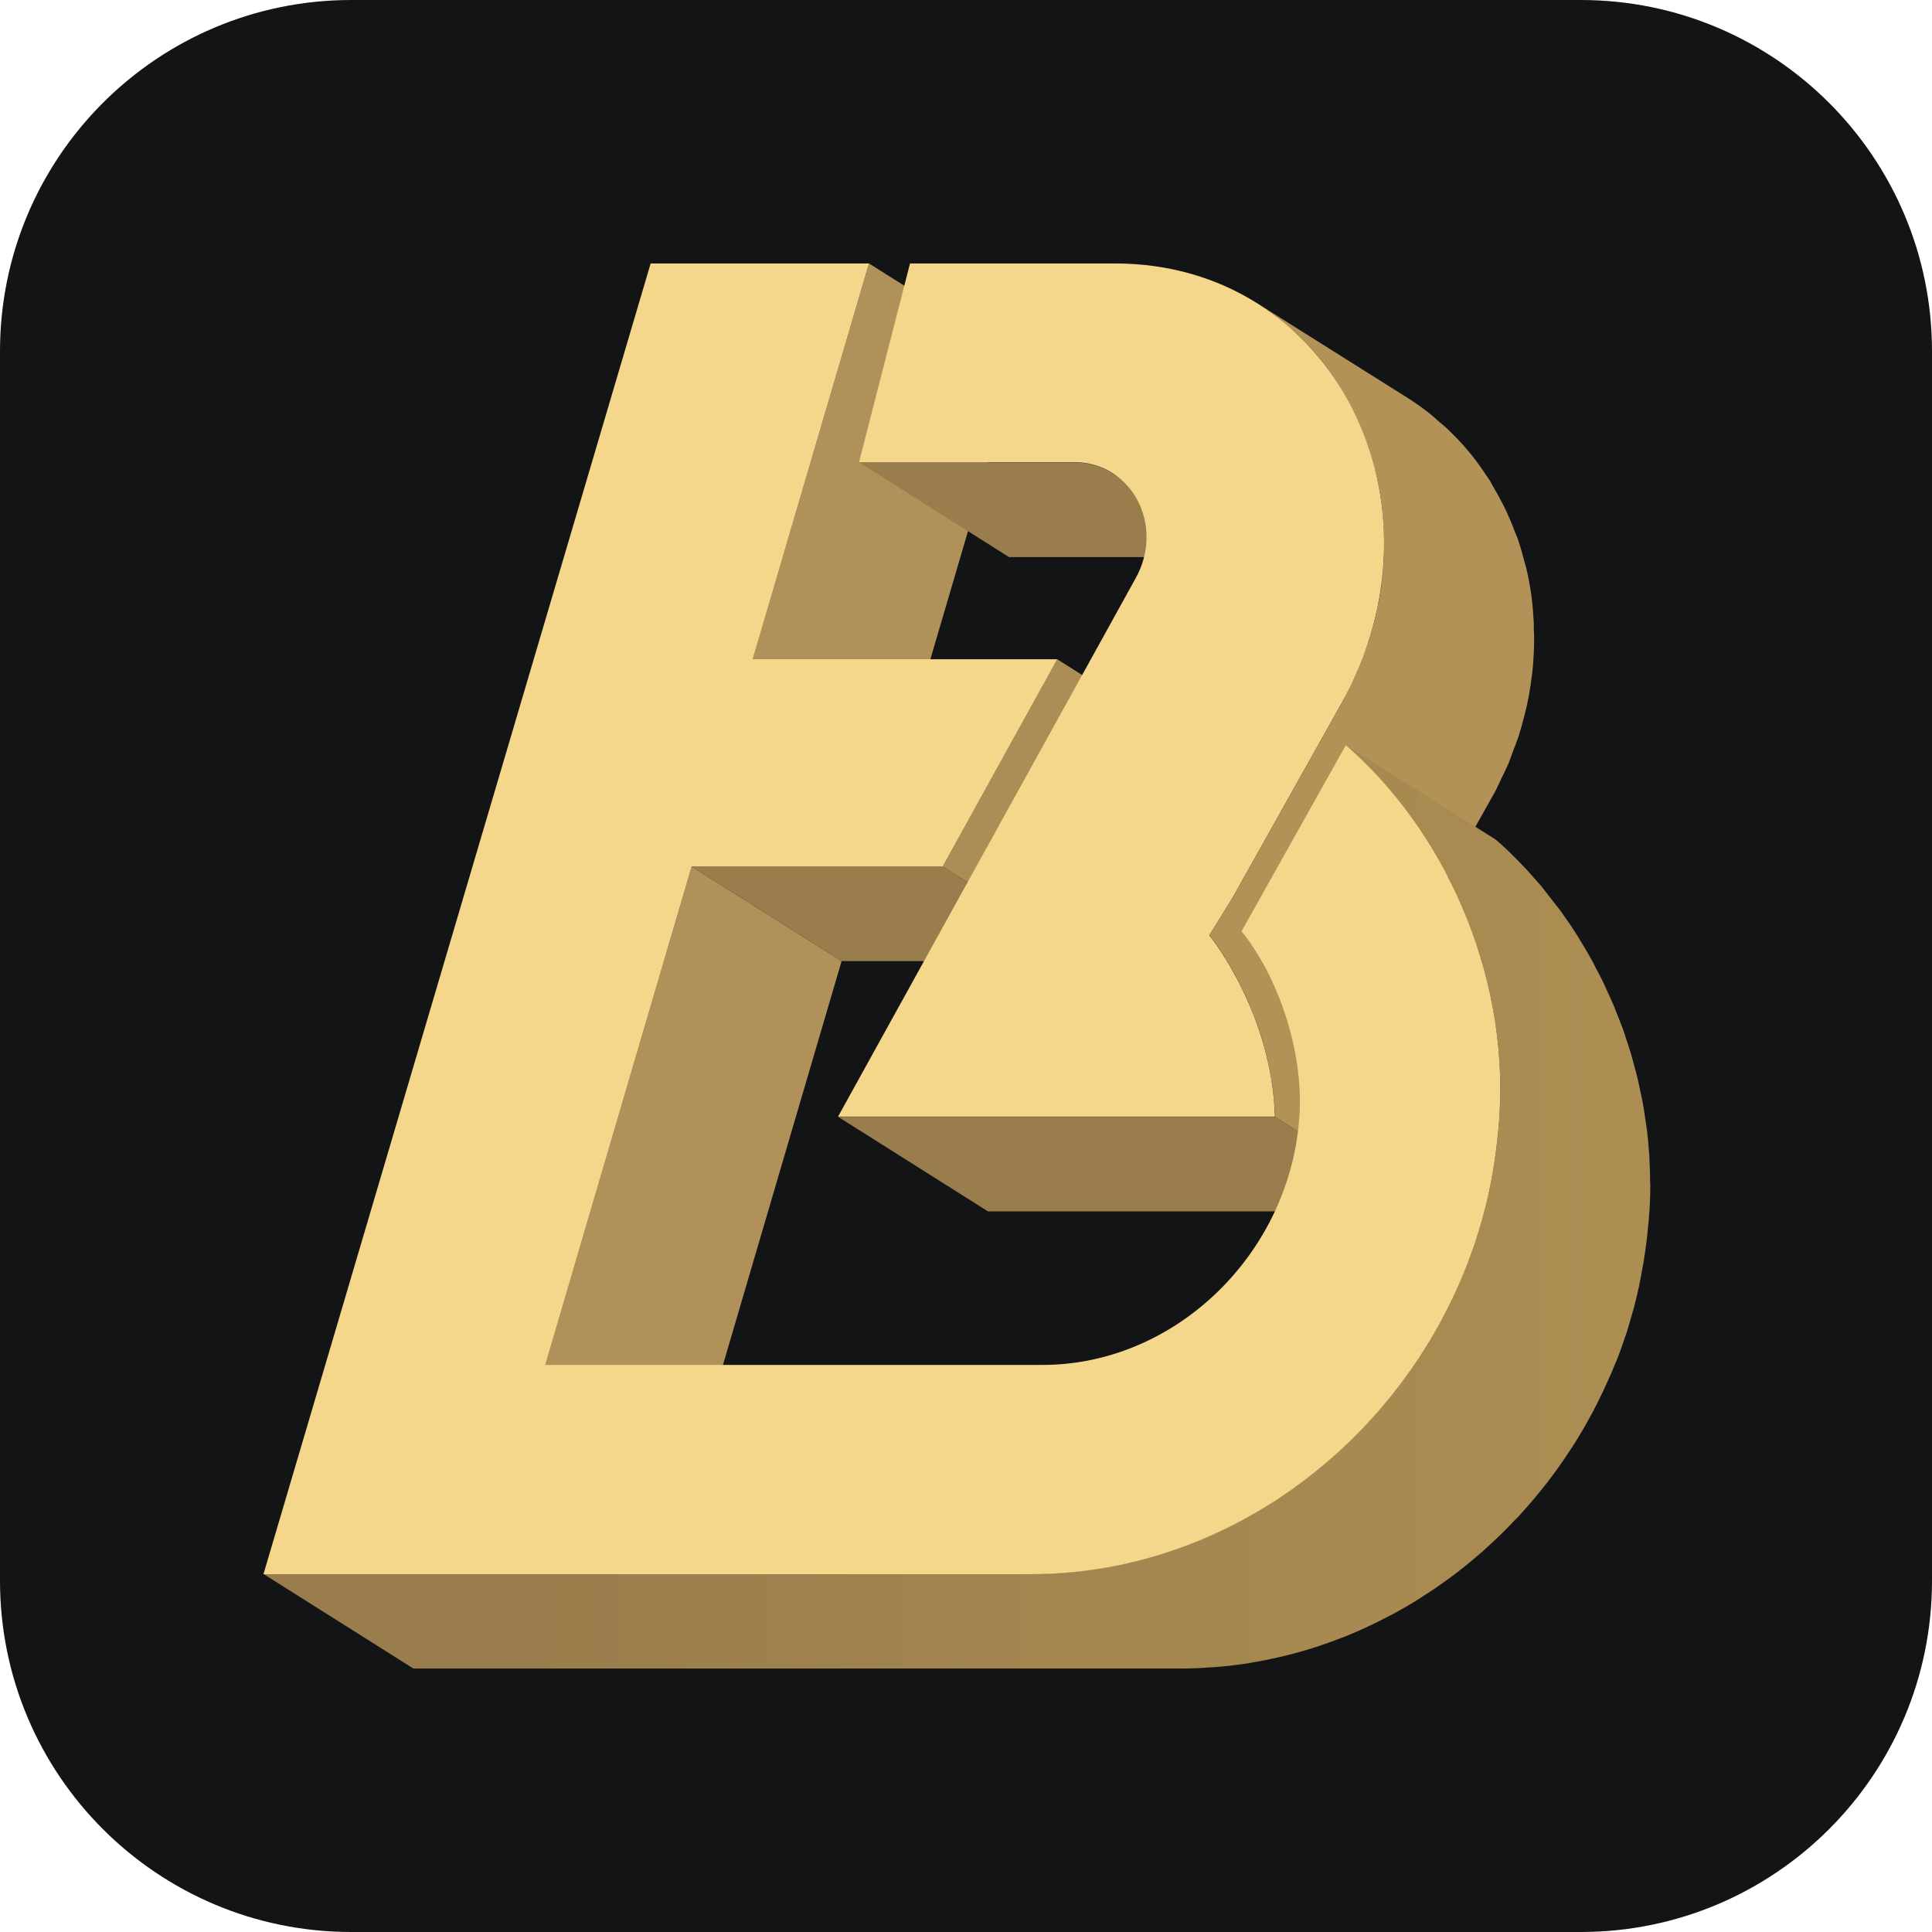
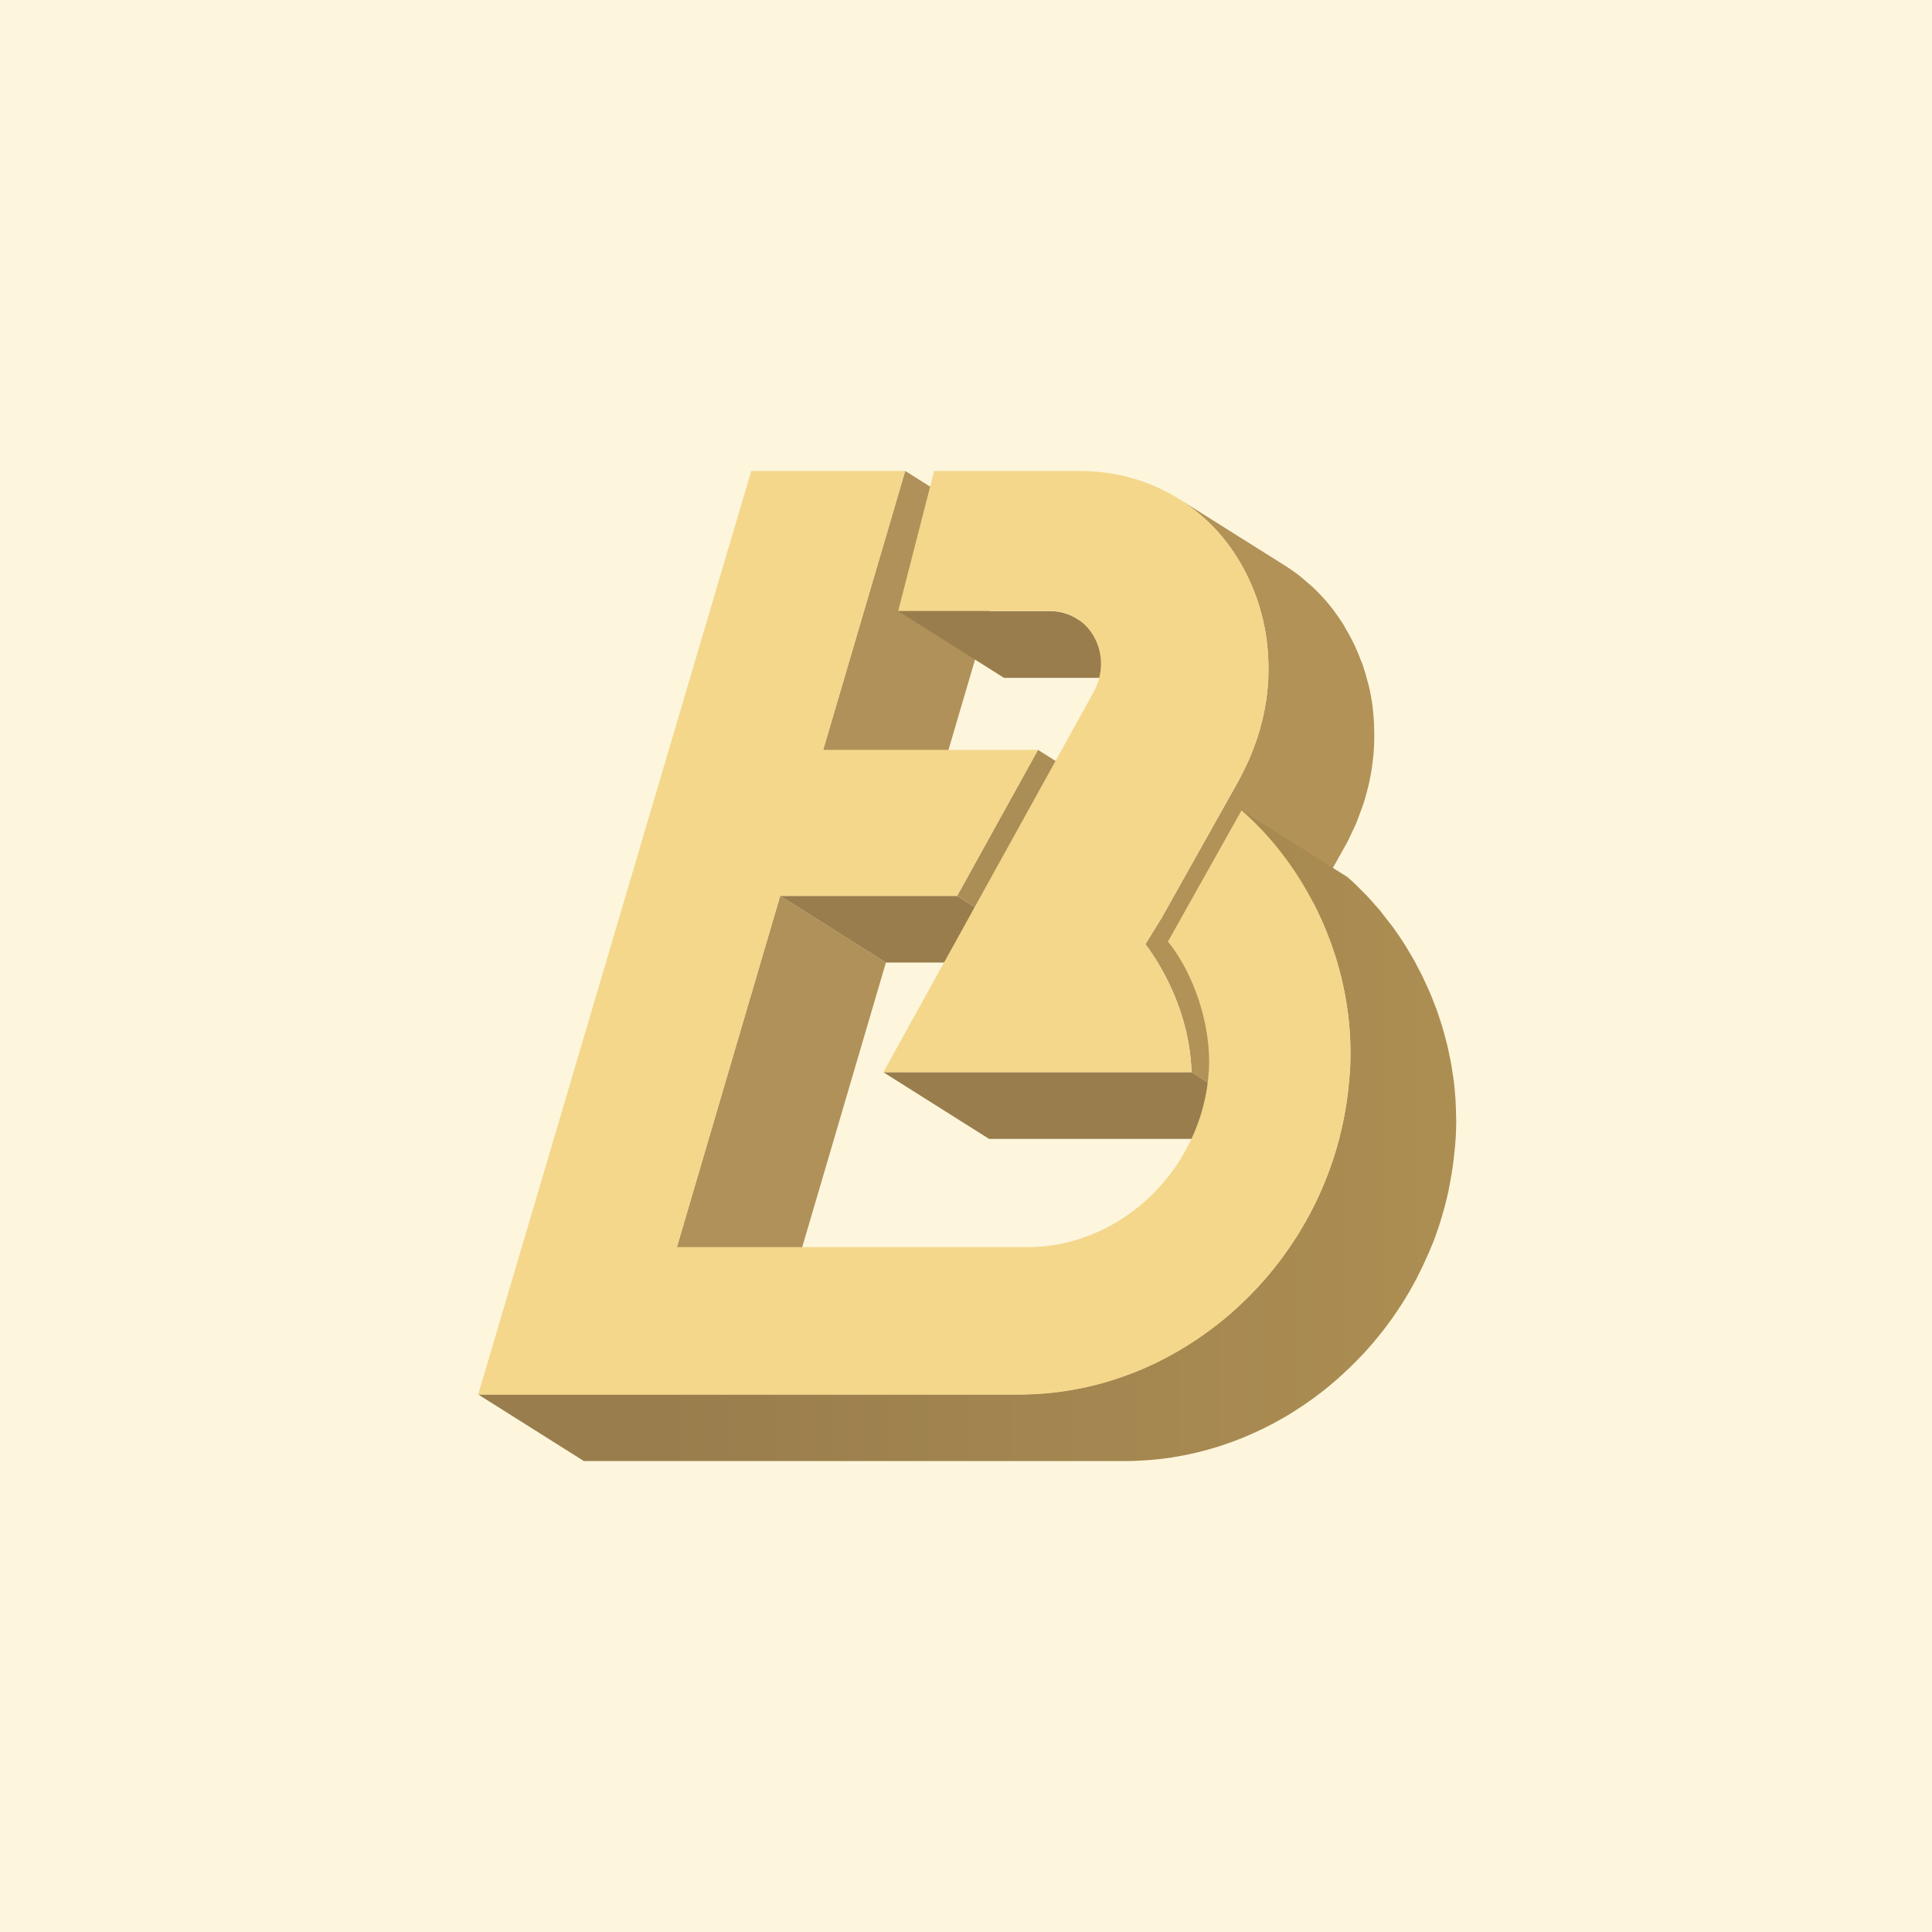
- <svg xmlns="http://www.w3.org/2000/svg" width="44px" height="44px" viewBox="0 0 44 44" version="1.1">
+ <svg xmlns="http://www.w3.org/2000/svg" width="1000px" height="1000px" viewBox="0 0 1000 1000" version="1.1">
  <defs>
    <linearGradient x1="0%" y1="50.03%" x2="99.991%" y2="50.03%" id="linearGradient-1">
      <stop stop-color="#997D4C" offset="18%" />
      <stop stop-color="#AA8C52" offset="91%" />
      <stop stop-color="#AC8E53" offset="98%" />
    </linearGradient>
  </defs>
-   <g id="页面-1" stroke="none" stroke-width="1" fill="none" fill-rule="evenodd">
-     <g id="BEVM-logo-">
-       <rect id="矩形" fill="#131415" x="0" y="0" width="44" height="44" rx="8" />
-       <g id="编组-23" transform="translate(6, 6)" fill-rule="nonzero">
-         <g id="编组">
-           <polygon id="路径" fill="#B0915A" points="13.791 0 17.205 2.154 14.555 11.168 11.141 9.014" />
-           <polygon id="路径" fill="#B0915A" points="9.753 13.734 13.167 15.888 9.832 27.239 6.417 25.085" />
-           <path d="M19.333,4.776 C19.071,4.613 18.769,4.528 18.462,4.53 L13.564,4.53 L16.979,6.687 L21.877,6.687 C22.186,6.683 22.49,6.767 22.752,6.931 L19.333,4.776 Z" id="路径" fill="#997D4C" />
-           <polygon id="路径" fill="#997D4C" points="15.467 13.734 18.88 15.888 13.167 15.888 9.753 13.734" />
-           <polygon id="路径" fill="#AB8E56" points="18.077 9.014 21.492 11.168 18.88 15.888 15.467 13.734" />
-           <path d="M28.931,8.189 C28.922,8.007 28.908,7.825 28.886,7.646 L28.886,7.63 C28.856,7.404 28.816,7.182 28.766,6.964 C28.752,6.905 28.733,6.849 28.718,6.79 C28.677,6.632 28.633,6.474 28.581,6.321 C28.574,6.301 28.57,6.281 28.563,6.261 C28.544,6.208 28.519,6.163 28.499,6.107 C28.445,5.963 28.387,5.82 28.324,5.683 C28.288,5.605 28.25,5.529 28.212,5.454 C28.145,5.325 28.076,5.198 28.001,5.074 C27.976,5.032 27.956,4.986 27.929,4.944 C27.903,4.903 27.868,4.854 27.837,4.809 L27.759,4.693 C27.661,4.549 27.553,4.407 27.44,4.273 L27.435,4.267 C27.297,4.103 27.15,3.946 26.995,3.798 L26.977,3.779 C26.91,3.715 26.837,3.659 26.767,3.598 C26.698,3.537 26.617,3.463 26.538,3.401 L26.517,3.384 C26.371,3.271 26.219,3.165 26.062,3.065 L22.64,0.912 C22.804,1.016 22.963,1.129 23.115,1.248 C23.196,1.311 23.27,1.38 23.347,1.445 C23.423,1.509 23.501,1.572 23.572,1.641 C23.727,1.79 23.874,1.946 24.012,2.11 C24.127,2.247 24.234,2.39 24.336,2.536 C24.364,2.574 24.389,2.614 24.416,2.653 C24.472,2.739 24.525,2.828 24.578,2.918 C24.653,3.041 24.723,3.168 24.789,3.298 C24.827,3.373 24.866,3.449 24.901,3.525 C24.966,3.664 25.023,3.807 25.078,3.95 C25.104,4.022 25.133,4.092 25.158,4.164 C25.211,4.318 25.256,4.475 25.295,4.635 C25.31,4.693 25.33,4.749 25.343,4.808 C25.395,5.027 25.435,5.249 25.463,5.473 C25.487,5.658 25.502,5.845 25.511,6.033 C25.511,6.067 25.511,6.102 25.516,6.137 C25.522,6.323 25.521,6.511 25.516,6.699 C25.516,6.733 25.516,6.767 25.51,6.803 C25.499,6.984 25.482,7.167 25.456,7.35 C25.456,7.37 25.456,7.392 25.448,7.413 C25.419,7.61 25.38,7.807 25.333,8.011 C25.326,8.045 25.318,8.077 25.309,8.11 C25.264,8.295 25.211,8.478 25.149,8.662 C25.115,8.761 25.074,8.866 25.035,8.968 C24.997,9.07 24.949,9.2 24.899,9.316 C24.86,9.406 24.814,9.495 24.771,9.585 C24.699,9.734 24.629,9.88 24.546,10.032 L22.076,14.439 L21.546,15.297 C21.551,15.297 21.563,15.318 21.576,15.336 L21.594,15.359 L21.639,15.42 C21.648,15.433 21.659,15.448 21.67,15.462 L21.728,15.547 L21.769,15.606 C21.791,15.639 21.815,15.676 21.839,15.715 L21.884,15.785 C21.933,15.863 21.982,15.95 22.041,16.045 C22.049,16.06 22.058,16.077 22.067,16.091 C22.115,16.176 22.165,16.268 22.214,16.365 C22.229,16.393 22.243,16.422 22.258,16.452 C22.316,16.568 22.375,16.691 22.433,16.822 C22.438,16.837 22.444,16.854 22.451,16.868 C22.502,16.986 22.549,17.111 22.599,17.241 C22.615,17.285 22.632,17.329 22.647,17.375 C22.669,17.435 22.689,17.497 22.709,17.559 C22.73,17.621 22.745,17.674 22.762,17.733 C22.779,17.792 22.798,17.862 22.816,17.929 C22.834,17.996 22.847,18.05 22.862,18.113 C22.877,18.176 22.893,18.25 22.906,18.32 C22.92,18.39 22.932,18.447 22.944,18.516 C22.955,18.586 22.966,18.661 22.977,18.734 C22.988,18.806 22.994,18.859 23,18.923 C23.019,19.091 23.034,19.262 23.039,19.438 L26.453,21.591 C26.449,21.415 26.434,21.244 26.415,21.076 C26.415,21.058 26.415,21.04 26.415,21.022 C26.409,20.976 26.401,20.932 26.395,20.886 C26.385,20.814 26.374,20.742 26.362,20.671 C26.35,20.6 26.338,20.541 26.325,20.474 C26.312,20.407 26.297,20.337 26.281,20.269 C26.265,20.201 26.25,20.145 26.235,20.085 C26.219,20.025 26.199,19.954 26.181,19.888 C26.162,19.822 26.146,19.77 26.127,19.713 C26.108,19.656 26.087,19.59 26.066,19.53 C26.058,19.507 26.05,19.481 26.043,19.458 C26.035,19.436 26.026,19.417 26.017,19.395 C25.97,19.266 25.919,19.141 25.869,19.023 C25.863,19.008 25.857,18.991 25.85,18.978 C25.793,18.846 25.735,18.723 25.677,18.607 L25.632,18.519 C25.583,18.421 25.534,18.331 25.486,18.246 L25.46,18.201 C25.404,18.102 25.352,18.018 25.302,17.938 L25.289,17.918 L25.259,17.87 L25.187,17.76 L25.146,17.7 C25.126,17.67 25.106,17.643 25.088,17.618 L25.057,17.574 L25.013,17.513 L24.995,17.491 L24.965,17.451 L25.494,16.594 L27.957,12.193 C27.989,12.135 28.021,12.077 28.055,12.02 C28.103,11.929 28.141,11.838 28.185,11.746 C28.23,11.655 28.274,11.567 28.313,11.478 C28.324,11.455 28.336,11.432 28.346,11.409 C28.385,11.316 28.415,11.223 28.45,11.129 C28.485,11.036 28.53,10.926 28.564,10.825 C28.57,10.804 28.58,10.784 28.586,10.764 C28.638,10.6 28.684,10.435 28.724,10.272 C28.732,10.24 28.74,10.207 28.747,10.174 C28.754,10.14 28.77,10.087 28.779,10.044 C28.812,9.888 28.84,9.731 28.863,9.576 C28.863,9.554 28.868,9.534 28.871,9.512 C28.888,9.391 28.903,9.271 28.913,9.151 C28.919,9.089 28.921,9.027 28.925,8.965 L28.931,8.861 C28.94,8.673 28.941,8.485 28.931,8.299 C28.931,8.26 28.931,8.224 28.931,8.189 Z" id="路径" fill="#B29257" />
-           <polygon id="路径" fill="#997D4C" points="23.035 19.434 26.45 21.588 16.5 21.588 13.086 19.434" />
-           <path d="M31.579,20.829 C31.579,20.686 31.573,20.542 31.564,20.399 C31.564,20.355 31.564,20.312 31.557,20.269 C31.546,20.102 31.532,19.935 31.512,19.77 C31.512,19.758 31.512,19.747 31.507,19.735 C31.495,19.636 31.479,19.538 31.464,19.44 C31.449,19.341 31.434,19.235 31.416,19.134 C31.397,19.033 31.377,18.937 31.356,18.846 C31.335,18.754 31.316,18.644 31.291,18.544 C31.267,18.444 31.241,18.355 31.216,18.261 C31.19,18.166 31.164,18.064 31.134,17.966 C31.105,17.867 31.074,17.78 31.043,17.687 C31.013,17.595 30.991,17.519 30.962,17.438 C30.957,17.425 30.951,17.413 30.947,17.4 C30.911,17.302 30.872,17.204 30.834,17.111 C30.797,17.019 30.766,16.932 30.727,16.845 C30.689,16.757 30.643,16.657 30.6,16.563 C30.557,16.47 30.522,16.39 30.48,16.305 C30.438,16.219 30.382,16.124 30.338,16.033 C30.294,15.943 30.252,15.865 30.206,15.784 C30.16,15.702 30.103,15.608 30.05,15.521 C29.997,15.435 29.966,15.377 29.922,15.307 C29.918,15.299 29.913,15.292 29.907,15.285 C29.792,15.102 29.671,14.925 29.546,14.752 C29.515,14.709 29.482,14.669 29.448,14.626 C29.349,14.497 29.251,14.371 29.153,14.248 C29.137,14.227 29.122,14.204 29.104,14.185 C29.061,14.134 29.016,14.086 28.972,14.035 C28.915,13.969 28.858,13.904 28.799,13.839 C28.74,13.773 28.665,13.697 28.597,13.628 C28.53,13.559 28.478,13.505 28.417,13.447 C28.399,13.43 28.382,13.411 28.365,13.394 C28.267,13.301 28.169,13.209 28.064,13.121 L24.649,10.967 C24.77,11.071 24.886,11.182 25.002,11.293 C25.063,11.352 25.123,11.414 25.181,11.474 C25.24,11.534 25.319,11.613 25.385,11.685 C25.452,11.757 25.5,11.814 25.557,11.882 C25.614,11.95 25.68,12.022 25.74,12.095 C25.84,12.218 25.938,12.344 26.034,12.473 C26.066,12.516 26.099,12.556 26.132,12.6 C26.256,12.773 26.376,12.95 26.493,13.132 C26.543,13.21 26.591,13.292 26.638,13.373 C26.685,13.453 26.742,13.543 26.791,13.63 C26.84,13.718 26.881,13.798 26.925,13.883 C26.969,13.967 27.023,14.061 27.065,14.152 C27.108,14.244 27.146,14.325 27.186,14.412 C27.226,14.498 27.272,14.597 27.314,14.691 C27.355,14.786 27.385,14.87 27.42,14.961 C27.456,15.051 27.497,15.15 27.532,15.247 C27.568,15.343 27.597,15.443 27.63,15.536 C27.664,15.628 27.694,15.72 27.722,15.813 C27.749,15.907 27.776,16.01 27.803,16.108 C27.829,16.207 27.856,16.297 27.878,16.392 C27.901,16.488 27.922,16.589 27.943,16.687 C27.965,16.786 27.985,16.884 28.003,16.982 C28.021,17.081 28.035,17.179 28.05,17.285 C28.065,17.391 28.082,17.482 28.094,17.58 C28.116,17.756 28.132,17.934 28.145,18.112 C28.145,18.156 28.145,18.201 28.152,18.244 C28.16,18.388 28.165,18.53 28.167,18.674 C28.167,18.726 28.167,18.778 28.167,18.83 C28.167,19.014 28.167,19.198 28.151,19.383 C28.137,19.615 28.114,19.845 28.087,20.071 C28.068,20.244 28.043,20.417 28.015,20.588 C28.006,20.645 27.993,20.702 27.983,20.759 C27.963,20.872 27.943,20.987 27.919,21.099 C27.908,21.152 27.894,21.204 27.881,21.258 C27.855,21.377 27.826,21.497 27.796,21.616 C27.778,21.682 27.759,21.747 27.74,21.813 C27.711,21.917 27.681,22.021 27.648,22.124 C27.623,22.202 27.597,22.28 27.57,22.357 C27.544,22.435 27.517,22.517 27.488,22.595 C27.46,22.674 27.429,22.751 27.399,22.828 C27.368,22.906 27.338,22.984 27.306,23.061 C27.288,23.104 27.269,23.145 27.251,23.187 C27.138,23.45 27.016,23.708 26.884,23.96 C26.869,23.988 26.854,24.014 26.839,24.041 C26.702,24.296 26.557,24.546 26.402,24.79 L26.365,24.844 C26.2,25.1 26.026,25.348 25.842,25.588 C25.832,25.602 25.82,25.616 25.809,25.63 C25.613,25.884 25.406,26.128 25.189,26.363 C25.152,26.404 25.114,26.443 25.077,26.482 C24.994,26.57 24.911,26.656 24.825,26.74 L24.679,26.882 C24.597,26.959 24.514,27.037 24.429,27.113 L24.288,27.239 C24.13,27.375 23.97,27.509 23.807,27.632 C23.801,27.637 23.795,27.64 23.79,27.645 C23.63,27.768 23.466,27.885 23.3,27.999 L23.166,28.088 C22.979,28.213 22.79,28.334 22.595,28.446 L22.571,28.46 C22.383,28.568 22.191,28.669 21.996,28.767 L21.861,28.834 C21.665,28.932 21.46,29.019 21.255,29.103 L21.157,29.14 C20.971,29.213 20.783,29.28 20.594,29.343 L20.466,29.385 C20.255,29.451 20.042,29.51 19.827,29.562 L19.691,29.594 C19.494,29.639 19.295,29.678 19.091,29.712 C19.06,29.712 19.03,29.724 18.999,29.727 C18.778,29.763 18.553,29.788 18.328,29.807 C18.277,29.812 18.225,29.816 18.172,29.819 C17.942,29.836 17.71,29.846 17.477,29.846 L0,29.846 L3.415,32 L20.889,32 C21.122,32 21.354,31.989 21.584,31.972 C21.637,31.972 21.688,31.966 21.74,31.961 C21.966,31.942 22.19,31.916 22.412,31.882 L22.503,31.865 C22.705,31.832 22.904,31.793 23.103,31.747 L23.239,31.716 C23.454,31.663 23.668,31.604 23.879,31.539 L24.006,31.497 C24.196,31.435 24.384,31.367 24.57,31.294 L24.668,31.257 C24.873,31.173 25.075,31.083 25.274,30.987 L25.409,30.92 C25.605,30.822 25.795,30.724 25.984,30.613 L26.008,30.6 C26.204,30.488 26.392,30.367 26.579,30.242 C26.602,30.227 26.625,30.214 26.647,30.199 C26.668,30.185 26.69,30.168 26.711,30.153 C26.878,30.038 27.042,29.921 27.202,29.797 L27.217,29.786 C27.382,29.659 27.542,29.525 27.7,29.388 C27.719,29.372 27.738,29.357 27.757,29.341 L27.84,29.263 C27.925,29.187 28.009,29.109 28.091,29.03 C28.14,28.984 28.189,28.938 28.236,28.89 C28.323,28.805 28.406,28.719 28.488,28.631 C28.519,28.6 28.551,28.568 28.586,28.533 C28.593,28.526 28.599,28.517 28.606,28.51 C28.823,28.274 29.029,28.029 29.226,27.776 L29.249,27.749 L29.258,27.735 C29.443,27.495 29.617,27.244 29.782,26.992 L29.808,26.954 C29.812,26.949 29.815,26.943 29.818,26.937 C29.974,26.694 30.119,26.445 30.256,26.188 C30.265,26.17 30.277,26.153 30.286,26.135 C30.295,26.118 30.295,26.116 30.3,26.107 C30.431,25.854 30.553,25.596 30.668,25.333 C30.677,25.312 30.688,25.294 30.697,25.272 C30.706,25.25 30.714,25.23 30.722,25.209 C30.755,25.13 30.785,25.052 30.821,24.973 C30.856,24.894 30.88,24.821 30.909,24.743 C30.937,24.665 30.965,24.583 30.992,24.502 C31.011,24.445 31.032,24.389 31.051,24.332 L31.069,24.272 C31.101,24.169 31.131,24.063 31.161,23.959 C31.179,23.894 31.199,23.829 31.216,23.763 C31.247,23.644 31.276,23.523 31.303,23.402 C31.313,23.355 31.326,23.31 31.336,23.264 L31.336,23.245 C31.361,23.132 31.381,23.018 31.401,22.904 C31.411,22.847 31.424,22.792 31.432,22.735 C31.461,22.564 31.484,22.392 31.505,22.218 C31.52,22.085 31.534,21.953 31.546,21.819 C31.555,21.721 31.563,21.623 31.569,21.524 C31.58,21.34 31.584,21.156 31.584,20.973 C31.579,20.933 31.579,20.881 31.579,20.829 Z" id="路径" fill="url(#linearGradient-1)" />
-         </g>
-         <path d="M19.394,0 C24.372,0 27.107,5.458 24.542,10.035 L22.072,14.442 L21.542,15.3 C21.614,15.389 22.966,17.097 23.035,19.43 L13.086,19.43 L19.864,7.168 C20.534,5.961 19.772,4.525 18.462,4.525 L13.564,4.525 L14.725,0 L19.394,0 Z" id="路径" fill="#F4D78B" />
-         <path d="M24.65,10.972 C26.852,12.883 28.348,16.086 28.151,19.385 C28.137,19.617 28.114,19.847 28.087,20.073 C27.463,25.521 22.822,29.851 17.478,29.851 L0,29.851 L8.818,0 L13.791,0 L11.143,9.014 L18.079,9.014 L15.469,13.734 L9.753,13.734 L6.419,25.085 L17.746,25.085 C20.781,25.085 23.407,22.528 23.596,19.382 C23.684,17.913 23.097,16.22 22.275,15.21 L24.65,10.972 Z" id="路径" fill="#F4D78B" />
+   <g id="BEVM_Token" stroke="none" stroke-width="1" fill="none" fill-rule="evenodd">
+     <rect fill="#FDF6DD" x="0" y="0" width="1000" height="1000" />
+     <g id="编组-23" transform="translate(247.5, 243.75)" fill-rule="nonzero">
+       <g id="编组">
+         <polygon id="路径" fill="#B0915A" points="221.042 0 275.776 34.49 233.287 178.86 178.569 144.37" />
+         <polygon id="路径" fill="#B0915A" points="156.327 219.965 211.045 254.455 157.584 436.244 102.85 401.754" />
+         <path d="M309.871,76.492 C305.683,73.885 300.843,72.52 295.912,72.555 L217.411,72.555 L272.145,107.092 L350.646,107.092 C355.602,107.026 360.472,108.381 364.684,110.998 L309.871,76.492 Z" id="路径" fill="#997D4C" />
+         <polygon id="路径" fill="#997D4C" points="247.906 219.965 302.625 254.455 211.045 254.455 156.327 219.965" />
+         <polygon id="路径" fill="#AB8E56" points="289.751 144.37 344.485 178.86 302.625 254.455 247.906 219.965" />
+         <path d="M463.714,131.157 C463.573,128.243 463.353,125.33 462.991,122.463 L462.991,122.196 C462.519,118.584 461.88,115.03 461.073,111.534 C460.853,110.589 460.539,109.691 460.303,108.746 C459.643,106.21 458.935,103.691 458.102,101.234 C457.992,100.919 457.929,100.588 457.819,100.273 C457.521,99.423 457.112,98.698 456.798,97.801 C455.933,95.501 455.006,93.218 453.984,91.013 C453.418,89.769 452.805,88.556 452.192,87.343 C451.123,85.28 450.007,83.249 448.812,81.264 C448.404,80.587 448.089,79.847 447.665,79.185 C447.24,78.524 446.675,77.736 446.187,77.012 L444.93,75.154 C443.358,72.854 441.629,70.586 439.821,68.429 L439.742,68.334 C437.525,65.706 435.169,63.198 432.685,60.822 L432.402,60.523 C431.333,59.499 430.154,58.602 429.038,57.625 C427.922,56.649 426.633,55.468 425.359,54.475 L425.029,54.192 C422.682,52.386 420.251,50.685 417.736,49.089 L362.876,14.599 C365.517,16.269 368.063,18.08 370.5,19.985 C371.789,20.993 372.983,22.096 374.209,23.135 C375.435,24.175 376.677,25.182 377.825,26.285 C380.309,28.661 382.665,31.169 384.883,33.797 C386.722,35.986 388.435,38.27 390.07,40.616 C390.51,41.231 390.919,41.861 391.343,42.49 C392.255,43.861 393.104,45.294 393.953,46.727 C395.147,48.711 396.274,50.743 397.332,52.822 C397.945,54.019 398.558,55.231 399.124,56.46 C400.162,58.68 401.073,60.964 401.954,63.263 C402.378,64.413 402.85,65.531 403.243,66.696 C404.091,69.153 404.815,71.673 405.443,74.224 C405.679,75.154 405.993,76.051 406.214,76.996 C407.037,80.515 407.677,84.073 408.131,87.658 C408.524,90.619 408.76,93.611 408.901,96.619 C408.901,97.171 408.901,97.722 408.98,98.289 C409.074,101.265 409.059,104.273 408.98,107.281 C408.98,107.833 408.98,108.384 408.886,108.951 C408.713,111.849 408.43,114.778 408.021,117.707 C408.021,118.038 408.021,118.384 407.895,118.731 C407.424,121.881 406.795,125.03 406.056,128.306 C405.931,128.842 405.805,129.361 405.663,129.881 C404.94,132.842 404.091,135.787 403.101,138.732 C402.551,140.307 401.891,141.992 401.278,143.63 C400.665,145.268 399.894,147.347 399.093,149.205 C398.464,150.638 397.725,152.071 397.034,153.504 C395.886,155.898 394.77,158.229 393.434,160.67 L353.837,231.257 L345.349,244.99 C345.428,244.99 345.616,245.32 345.836,245.62 L346.119,245.982 L346.842,246.958 C346.984,247.163 347.157,247.415 347.33,247.635 L348.273,248.99 L348.917,249.935 C349.279,250.47 349.656,251.069 350.049,251.683 L350.772,252.801 C351.558,254.061 352.344,255.447 353.287,256.974 C353.413,257.211 353.554,257.478 353.696,257.715 C354.466,259.069 355.268,260.549 356.054,262.093 C356.29,262.55 356.525,263.006 356.761,263.494 C357.689,265.353 358.632,267.321 359.559,269.416 C359.653,269.652 359.748,269.92 359.858,270.156 C360.675,272.046 361.43,274.046 362.231,276.125 C362.483,276.834 362.75,277.542 363.002,278.267 C363.347,279.228 363.662,280.22 363.992,281.212 C364.322,282.204 364.574,283.055 364.841,284 C365.108,284.944 365.422,286.078 365.705,287.149 C365.988,288.22 366.208,289.086 366.444,290.094 C366.68,291.102 366.931,292.283 367.152,293.402 C367.372,294.52 367.56,295.433 367.749,296.551 C367.937,297.67 368.11,298.866 368.283,300.032 C368.456,301.197 368.551,302.032 368.661,303.056 C368.959,305.749 369.195,308.489 369.274,311.308 L424.008,345.798 C423.929,342.979 423.693,340.239 423.395,337.546 C423.395,337.262 423.395,336.963 423.395,336.68 C423.3,335.939 423.174,335.246 423.064,334.506 C422.907,333.357 422.734,332.191 422.546,331.057 C422.357,329.923 422.153,328.978 421.948,327.907 C421.744,326.836 421.493,325.703 421.241,324.616 C420.989,323.529 420.754,322.632 420.502,321.671 C420.251,320.71 419.936,319.576 419.638,318.521 C419.339,317.466 419.072,316.631 418.773,315.718 C418.474,314.804 418.129,313.749 417.799,312.788 C417.673,312.411 417.547,312.001 417.421,311.639 C417.295,311.277 417.154,310.977 417.013,310.631 C416.258,308.552 415.441,306.552 414.639,304.662 C414.545,304.426 414.45,304.158 414.34,303.938 C413.429,301.827 412.485,299.859 411.558,298 L410.835,296.599 C410.049,295.024 409.263,293.575 408.493,292.22 L408.084,291.496 C407.188,289.921 406.355,288.567 405.553,287.291 L405.349,286.96 L404.862,286.204 L403.714,284.44 L403.054,283.48 C402.724,282.992 402.409,282.566 402.127,282.157 L401.624,281.464 L400.916,280.488 L400.633,280.125 L400.146,279.495 L408.634,265.762 L448.105,195.286 C448.624,194.357 449.127,193.428 449.677,192.514 C450.447,191.05 451.06,189.585 451.768,188.12 C452.475,186.656 453.182,185.254 453.811,183.821 C453.984,183.459 454.188,183.096 454.345,182.718 C454.974,181.238 455.446,179.742 456.012,178.246 C456.578,176.75 457.285,174.986 457.835,173.364 C457.929,173.033 458.087,172.718 458.181,172.387 C459.03,169.773 459.753,167.127 460.397,164.513 C460.523,163.993 460.665,163.473 460.775,162.938 C460.885,162.402 461.136,161.552 461.278,160.859 C461.812,158.355 462.268,155.851 462.629,153.363 C462.629,153.016 462.708,152.685 462.755,152.339 C463.022,150.402 463.274,148.48 463.431,146.559 C463.525,145.567 463.557,144.575 463.62,143.583 L463.714,141.913 C463.856,138.905 463.871,135.897 463.714,132.921 C463.714,132.291 463.714,131.708 463.714,131.157 Z" id="路径" fill="#B29257" />
+         <polygon id="路径" fill="#997D4C" points="369.211 311.245 423.945 345.751 264.474 345.751 209.74 311.245" />
+         <path d="M506.156,333.593 C506.156,331.293 506.061,328.994 505.92,326.71 C505.92,326.002 505.92,325.309 505.81,324.616 C505.637,321.939 505.401,319.277 505.087,316.631 C505.087,316.442 505.087,316.253 505.008,316.064 C504.82,314.489 504.552,312.914 504.317,311.34 C504.081,309.765 503.845,308.064 503.546,306.442 C503.248,304.82 502.918,303.292 502.587,301.827 C502.257,300.363 501.943,298.599 501.55,296.992 C501.157,295.386 500.748,293.969 500.34,292.457 C499.931,290.945 499.506,289.307 499.035,287.732 C498.563,286.157 498.06,284.755 497.573,283.275 C497.086,281.795 496.74,280.582 496.268,279.275 C496.19,279.07 496.095,278.881 496.033,278.676 C495.451,277.102 494.822,275.527 494.225,274.046 C493.628,272.566 493.125,271.18 492.511,269.778 C491.898,268.377 491.16,266.77 490.468,265.274 C489.776,263.778 489.226,262.502 488.55,261.132 C487.874,259.762 486.978,258.234 486.271,256.785 C485.564,255.337 484.888,254.092 484.149,252.785 C483.41,251.478 482.498,249.966 481.65,248.58 C480.801,247.194 480.313,246.265 479.606,245.147 C479.537,245.026 479.458,244.91 479.37,244.801 C477.515,241.871 475.582,239.036 473.57,236.265 C473.083,235.572 472.548,234.926 471.998,234.249 C470.426,232.186 468.854,230.154 467.282,228.185 C467.015,227.855 466.779,227.493 466.496,227.178 C465.805,226.359 465.082,225.603 464.374,224.784 C463.463,223.729 462.551,222.689 461.608,221.634 C460.665,220.579 459.454,219.366 458.37,218.264 C457.285,217.161 456.452,216.295 455.477,215.366 C455.194,215.082 454.927,214.783 454.644,214.515 C453.072,213.019 451.5,211.555 449.818,210.137 L395.084,175.647 C397.018,177.317 398.888,179.08 400.743,180.86 C401.718,181.805 402.677,182.797 403.62,183.758 C404.563,184.719 405.821,185.994 406.889,187.144 C407.958,188.294 408.729,189.207 409.64,190.294 C410.552,191.38 411.605,192.546 412.564,193.711 C414.178,195.685 415.75,197.701 417.28,199.759 C417.799,200.452 418.333,201.097 418.852,201.79 C420.843,204.562 422.771,207.402 424.636,210.311 C425.438,211.57 426.208,212.878 426.963,214.169 C427.717,215.46 428.629,216.894 429.415,218.295 C430.201,219.697 430.861,220.988 431.568,222.343 C432.276,223.697 433.14,225.193 433.816,226.658 C434.492,228.123 435.105,229.43 435.75,230.816 C436.394,232.201 437.133,233.776 437.793,235.288 C438.453,236.8 438.941,238.155 439.507,239.603 C440.073,241.052 440.733,242.643 441.299,244.186 C441.864,245.73 442.336,247.336 442.871,248.817 C443.405,250.297 443.892,251.762 444.332,253.258 C444.773,254.754 445.213,256.407 445.637,257.982 C446.061,259.557 446.486,261.006 446.847,262.534 C447.209,264.061 447.539,265.684 447.885,267.258 C448.231,268.833 448.561,270.408 448.844,271.983 C449.127,273.558 449.363,275.133 449.598,276.834 C449.834,278.535 450.117,279.984 450.306,281.558 C450.651,284.377 450.919,287.228 451.123,290.079 C451.123,290.787 451.123,291.496 451.233,292.189 C451.359,294.488 451.437,296.772 451.469,299.071 C451.469,299.906 451.469,300.741 451.469,301.575 C451.469,304.52 451.469,307.465 451.217,310.426 C450.997,314.143 450.62,317.828 450.196,321.45 C449.881,324.222 449.488,326.994 449.032,329.734 C448.891,330.648 448.687,331.561 448.529,332.475 C448.199,334.286 447.885,336.113 447.492,337.908 C447.319,338.758 447.099,339.593 446.895,340.459 C446.47,342.365 446.014,344.286 445.527,346.192 C445.244,347.247 444.93,348.286 444.631,349.342 C444.159,351.011 443.688,352.68 443.153,354.334 C442.76,355.578 442.336,356.822 441.912,358.066 C441.487,359.311 441.047,360.618 440.591,361.878 C440.135,363.138 439.648,364.366 439.161,365.61 C438.673,366.854 438.186,368.099 437.667,369.343 C437.385,370.02 437.086,370.681 436.787,371.359 C434.98,375.564 433.03,379.705 430.908,383.737 C430.672,384.178 430.421,384.603 430.185,385.029 C427.995,389.123 425.663,393.124 423.19,397.029 L422.593,397.895 C419.952,401.99 417.159,405.959 414.215,409.802 C414.042,410.038 413.853,410.258 413.68,410.479 C410.536,414.542 407.225,418.458 403.746,422.227 C403.148,422.873 402.535,423.503 401.938,424.133 C400.618,425.535 399.281,426.905 397.914,428.259 L395.572,430.527 C394.251,431.771 392.915,433.015 391.563,434.228 L389.3,436.244 C386.769,438.433 384.207,440.575 381.582,442.543 C381.487,442.622 381.393,442.669 381.314,442.748 C378.752,444.717 376.127,446.591 373.455,448.418 L371.317,449.851 C368.315,451.851 365.281,453.788 362.169,455.584 L361.776,455.804 C358.757,457.536 355.692,459.159 352.564,460.718 L350.395,461.789 C347.251,463.363 343.966,464.765 340.681,466.104 L339.109,466.702 C336.138,467.868 333.12,468.939 330.086,469.947 L328.042,470.624 C324.663,471.679 321.236,472.624 317.793,473.459 L315.609,473.962 C312.465,474.687 309.263,475.317 306.004,475.852 C305.501,475.852 305.014,476.041 304.527,476.104 C300.974,476.671 297.374,477.081 293.775,477.38 C292.947,477.453 292.114,477.516 291.275,477.569 C287.581,477.837 283.872,478.01 280.13,478.01 L0,478.01 L54.734,512.5 L334.817,512.5 C338.558,512.5 342.268,512.327 345.962,512.059 C346.811,512.059 347.628,511.949 348.461,511.87 C352.077,511.571 355.677,511.161 359.229,510.61 L360.691,510.342 C363.929,509.807 367.12,509.177 370.311,508.453 L372.48,507.949 C375.938,507.109 379.36,506.164 382.745,505.114 L384.773,504.437 C387.822,503.45 390.835,502.368 393.811,501.192 L395.383,500.594 C398.668,499.255 401.906,497.806 405.097,496.279 L407.267,495.208 C410.411,493.633 413.46,492.058 416.478,490.294 L416.871,490.074 C420.015,488.278 423.017,486.341 426.02,484.341 C426.381,484.105 426.758,483.9 427.104,483.664 C427.45,483.428 427.796,483.16 428.142,482.924 C430.814,481.081 433.439,479.207 436.001,477.223 L436.253,477.049 C438.894,475.002 441.456,472.86 443.987,470.671 C444.285,470.403 444.6,470.167 444.898,469.915 L446.234,468.671 C447.602,467.442 448.938,466.198 450.258,464.938 C451.044,464.198 451.83,463.458 452.585,462.686 C453.968,461.332 455.304,459.946 456.625,458.544 C457.112,458.04 457.631,457.536 458.197,456.969 C458.307,456.859 458.401,456.717 458.511,456.607 C461.98,452.827 465.291,448.906 468.446,444.843 L468.823,444.418 L468.964,444.197 C471.919,440.354 474.717,436.323 477.358,432.291 L477.783,431.693 C477.841,431.601 477.894,431.507 477.94,431.409 C480.439,427.519 482.766,423.535 484.951,419.424 C485.108,419.125 485.296,418.857 485.438,418.574 C485.579,418.29 485.579,418.259 485.658,418.117 C487.754,414.064 489.719,409.933 491.553,405.723 C491.71,405.392 491.883,405.093 492.024,404.746 C492.166,404.4 492.291,404.069 492.433,403.738 C492.952,402.478 493.439,401.218 494.005,399.959 C494.571,398.699 494.964,397.517 495.42,396.273 C495.875,395.029 496.316,393.706 496.756,392.415 C497.054,391.501 497.4,390.604 497.699,389.69 L497.982,388.73 C498.5,387.076 498.988,385.391 499.459,383.721 C499.758,382.682 500.072,381.643 500.34,380.572 C500.843,378.666 501.298,376.729 501.739,374.792 C501.896,374.052 502.1,373.327 502.273,372.587 L502.273,372.288 C502.666,370.477 502.98,368.65 503.311,366.823 C503.468,365.909 503.672,365.028 503.814,364.114 C504.269,361.374 504.647,358.618 504.977,355.83 C505.213,353.704 505.448,351.594 505.637,349.452 C505.778,347.877 505.904,346.302 505.998,344.727 C506.171,341.766 506.234,338.821 506.25,335.892 C506.156,335.262 506.156,334.427 506.156,333.593 Z" id="路径" fill="url(#linearGradient-1)" />
      </g>
+       <path d="M310.861,0 C390.652,0 434.476,87.406 393.371,160.717 L353.775,231.304 L345.286,245.037 C346.434,246.47 368.11,273.826 369.211,311.182 L209.74,311.182 L318.391,114.794 C329.127,95.47 316.913,72.476 295.912,72.476 L217.411,72.476 L236.023,0 L310.861,0 Z" id="路径" fill="#F4D78B" />
+       <path d="M395.1,175.726 C430.39,206.326 454.377,257.62 451.217,310.458 C450.997,314.174 450.62,317.86 450.196,321.482 C440.183,408.731 365.8,478.089 280.146,478.089 L0,478.089 L141.346,0 L221.042,0 L178.601,144.37 L289.782,144.37 L247.938,219.965 L156.327,219.965 L102.882,401.754 L284.437,401.754 C333.088,401.754 375.184,360.807 378.202,310.41 C379.617,286.882 370.217,259.778 357.028,243.604 L395.1,175.726 Z" id="路径" fill="#F4D78B" />
    </g>
  </g>
</svg>
